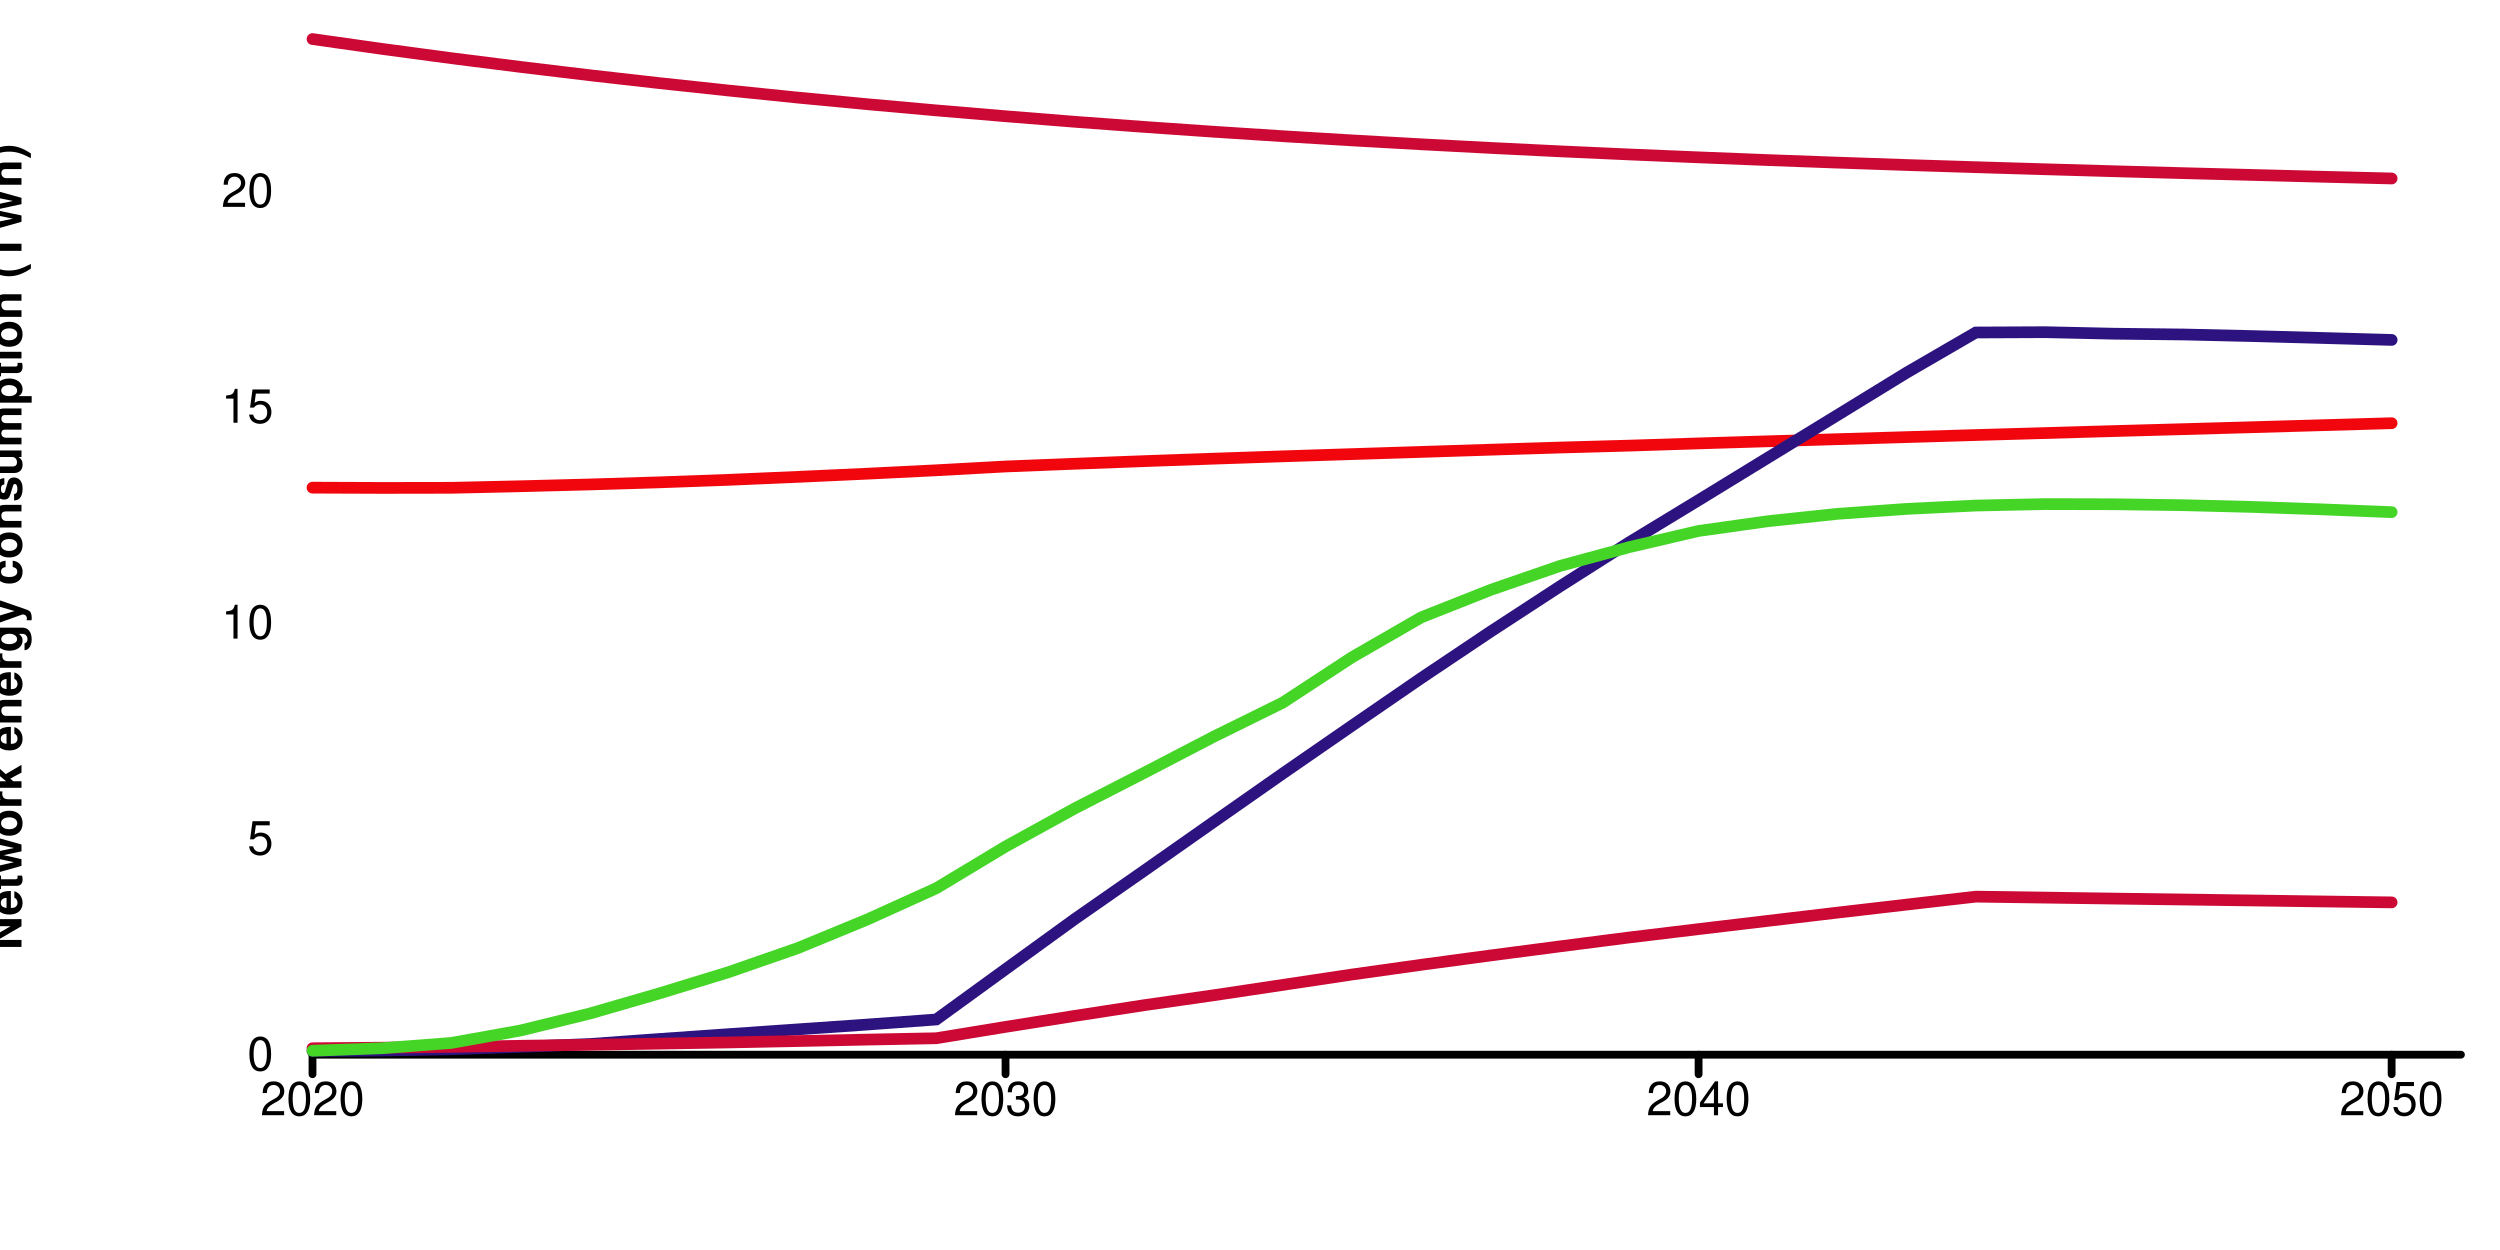
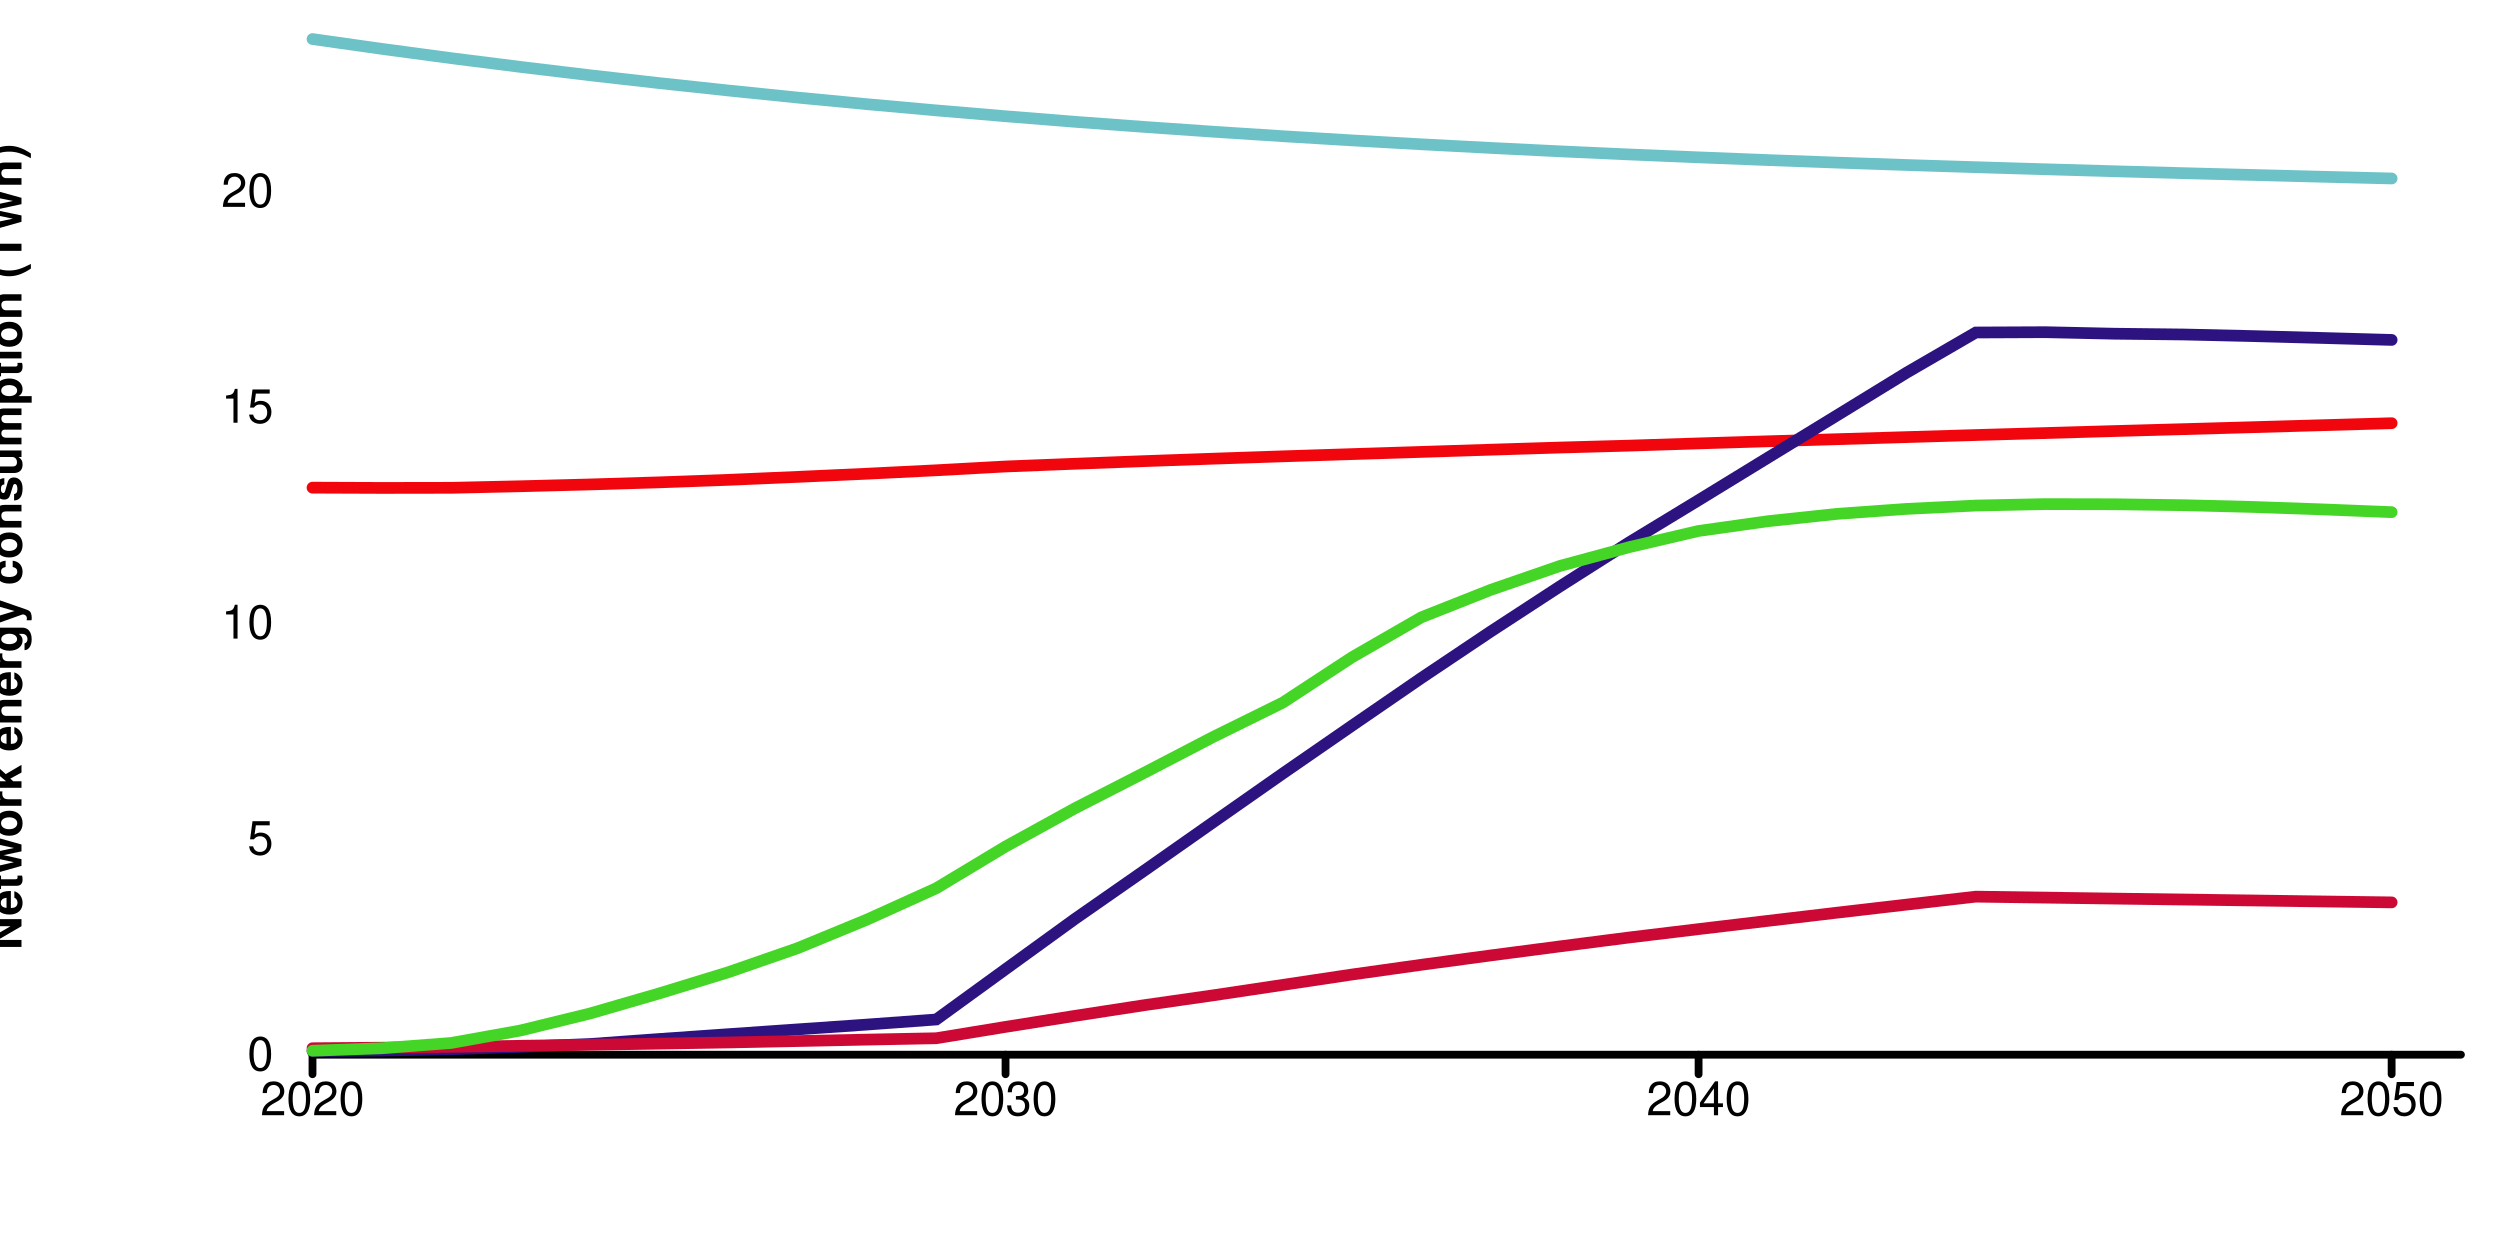
<svg xmlns="http://www.w3.org/2000/svg" width="640" height="320" viewBox="0 0 640 320" style="overflow:display" preserveAspectRatio="xMinYMin meet" overflow="visible">
  <defs>
    <style>
	.data-series path.line { fill-opacity: 0; }
	.data-series path.line.dotted { stroke-dasharray: 12 20 }
	.data-series circle { display: none; }
	.data-series:hover path.line, .data-series.on path.line { stroke-width: 5; }
	.data-series:hover circle, .data-series.on circle { display: inline; }
	.data-series circle:hover, .data-series circle.on { r: 6px!important; fill: black; }
	.grid { font-family: "Helvetica Neue",Helvetica,Arial,"Lucida Grande",sans-serif; }
	.grid line { stroke: rgb(0,0,0); stroke-width: 2; stroke-linecap: round; }
	.grid.grid-x text { text-anchor: middle; dominant-baseline: hanging; transform: translateY(10px); }
	.grid.grid-y text { text-anchor: end; dominant-baseline: middle; transform: translateX(-10px); }
	</style>
  </defs>
  <g class="grid grid-y">
    <line x1="80" y1="270" x2="630" y2="270" data-left="80" />
    <text x="80" y="270" text-anchor="end">0</text>
    <text x="80" y="214.74" text-anchor="end">5</text>
    <text x="80" y="159.479" text-anchor="end">10</text>
    <text x="80" y="104.219" text-anchor="end">15</text>
    <text x="80" y="48.959" text-anchor="end">20</text>
    <text style="text-anchor:middle;dominant-baseline:hanging;font-weight:bold;transform: translateY(140px) rotate(-90deg);">Network energy consumption (TWh)</text>
  </g>
  <g class="grid grid-x">
    <line class="tick" x1="80" y1="270" x2="80" y2="275" />
    <text x="80" y="270" text-anchor="middle">2020</text>
    <line class="tick" x1="257.419" y1="270" x2="257.419" y2="275" />
    <text x="257.419" y="270" text-anchor="middle">2030</text>
    <line class="tick" x1="434.839" y1="270" x2="434.839" y2="275" />
    <text x="434.839" y="270" text-anchor="middle">2040</text>
    <line class="tick" x1="612.258" y1="270" x2="612.258" y2="275" />
    <text x="612.258" y="270" text-anchor="middle">2050</text>
    <text style="text-anchor:middle;dominant-baseline:hanging;font-weight:bold;transform: translateY(140px) rotate(-90deg);" />
  </g>
  <g data-scenario="domestic" class="data-series">
    <path d="M 80.00,124.84L 97.74,124.91L 115.48,124.88L 133.23,124.48L 150.97,124.02L 168.71,123.48L 186.45,122.84L 204.19,122.08L 221.94,121.27L 239.68,120.39L 257.42,119.42L 275.16,118.72L 292.90,118.05L 310.65,117.42L 328.39,116.82L 346.13,116.25L 363.87,115.69L 381.61,115.12L 399.35,114.57L 417.10,114.08L 434.84,113.51L 452.58,112.97L 470.32,112.43L 488.06,111.90L 505.81,111.37L 523.55,110.86L 541.29,110.35L 559.03,109.86L 576.77,109.36L 594.52,108.85L 612.26,108.34" id="Domestic" class="line" stroke="#F1060E" stroke-width="3" stroke-linecap="round" />
    <circle cx="80.00" cy="124.84" data-y="13.134" data-x="2020" r="4" fill="#F1060E" />
    <circle cx="97.74" cy="124.91" data-y="13.128" data-x="2021" r="4" fill="#F1060E" />
    <circle cx="115.48" cy="124.88" data-y="13.131" data-x="2022" r="4" fill="#F1060E" />
    <circle cx="133.23" cy="124.48" data-y="13.167" data-x="2023" r="4" fill="#F1060E" />
    <circle cx="150.97" cy="124.02" data-y="13.208" data-x="2024" r="4" fill="#F1060E" />
    <circle cx="168.71" cy="123.48" data-y="13.257" data-x="2025" r="4" fill="#F1060E" />
    <circle cx="186.45" cy="122.84" data-y="13.315" data-x="2026" r="4" fill="#F1060E" />
    <circle cx="204.19" cy="122.08" data-y="13.384" data-x="2027" r="4" fill="#F1060E" />
    <circle cx="221.94" cy="121.27" data-y="13.457" data-x="2028" r="4" fill="#F1060E" />
    <circle cx="239.68" cy="120.39" data-y="13.537" data-x="2029" r="4" fill="#F1060E" />
    <circle cx="257.42" cy="119.42" data-y="13.625" data-x="2030" r="4" fill="#F1060E" />
    <circle cx="275.16" cy="118.72" data-y="13.688" data-x="2031" r="4" fill="#F1060E" />
    <circle cx="292.90" cy="118.05" data-y="13.749" data-x="2032" r="4" fill="#F1060E" />
    <circle cx="310.65" cy="117.42" data-y="13.806" data-x="2033" r="4" fill="#F1060E" />
    <circle cx="328.39" cy="116.82" data-y="13.860" data-x="2034" r="4" fill="#F1060E" />
    <circle cx="346.13" cy="116.25" data-y="13.911" data-x="2035" r="4" fill="#F1060E" />
    <circle cx="363.87" cy="115.69" data-y="13.962" data-x="2036" r="4" fill="#F1060E" />
    <circle cx="381.61" cy="115.12" data-y="14.014" data-x="2037" r="4" fill="#F1060E" />
    <circle cx="399.35" cy="114.57" data-y="14.063" data-x="2038" r="4" fill="#F1060E" />
    <circle cx="417.10" cy="114.08" data-y="14.108" data-x="2039" r="4" fill="#F1060E" />
    <circle cx="434.84" cy="113.51" data-y="14.159" data-x="2040" r="4" fill="#F1060E" />
    <circle cx="452.58" cy="112.97" data-y="14.208" data-x="2041" r="4" fill="#F1060E" />
    <circle cx="470.32" cy="112.43" data-y="14.257" data-x="2042" r="4" fill="#F1060E" />
    <circle cx="488.06" cy="111.90" data-y="14.305" data-x="2043" r="4" fill="#F1060E" />
    <circle cx="505.81" cy="111.37" data-y="14.353" data-x="2044" r="4" fill="#F1060E" />
    <circle cx="523.55" cy="110.86" data-y="14.399" data-x="2045" r="4" fill="#F1060E" />
    <circle cx="541.29" cy="110.35" data-y="14.445" data-x="2046" r="4" fill="#F1060E" />
    <circle cx="559.03" cy="109.86" data-y="14.490" data-x="2047" r="4" fill="#F1060E" />
    <circle cx="576.77" cy="109.36" data-y="14.535" data-x="2048" r="4" fill="#F1060E" />
    <circle cx="594.52" cy="108.85" data-y="14.581" data-x="2049" r="4" fill="#F1060E" />
    <circle cx="612.26" cy="108.34" data-y="14.627" data-x="2050" r="4" fill="#F1060E" />
  </g>
  <g data-scenario="i-and-c" class="data-series">
-     <path d="M 80.00,10.00L 97.74,12.51L 115.48,14.89L 133.23,17.13L 150.97,19.26L 168.71,21.27L 186.45,23.17L 204.19,24.98L 221.94,26.67L 239.68,28.26L 257.42,29.76L 275.16,31.18L 292.90,32.49L 310.65,33.72L 328.39,34.87L 346.13,35.94L 363.87,36.94L 381.61,37.87L 399.35,38.74L 417.10,39.54L 434.84,40.28L 452.58,40.98L 470.32,41.63L 488.06,42.24L 505.81,42.80L 523.55,43.33L 541.29,43.84L 559.03,44.33L 576.77,44.79L 594.52,45.25L 612.26,45.69" id="I &amp; C" class="line" stroke="#cc0935" stroke-width="3" stroke-linecap="round" />
-     <circle cx="80.00" cy="10.00" data-y="23.525" data-x="2020" r="4" fill="#cc0935" />
-     <circle cx="97.74" cy="12.51" data-y="23.298" data-x="2021" r="4" fill="#cc0935" />
-     <circle cx="115.48" cy="14.89" data-y="23.083" data-x="2022" r="4" fill="#cc0935" />
-     <circle cx="133.23" cy="17.13" data-y="22.880" data-x="2023" r="4" fill="#cc0935" />
-     <circle cx="150.97" cy="19.26" data-y="22.687" data-x="2024" r="4" fill="#cc0935" />
-     <circle cx="168.71" cy="21.27" data-y="22.505" data-x="2025" r="4" fill="#cc0935" />
-     <circle cx="186.45" cy="23.17" data-y="22.333" data-x="2026" r="4" fill="#cc0935" />
-     <circle cx="204.19" cy="24.98" data-y="22.170" data-x="2027" r="4" fill="#cc0935" />
-     <circle cx="221.94" cy="26.67" data-y="22.017" data-x="2028" r="4" fill="#cc0935" />
-     <circle cx="239.68" cy="28.26" data-y="21.873" data-x="2029" r="4" fill="#cc0935" />
-     <circle cx="257.42" cy="29.76" data-y="21.737" data-x="2030" r="4" fill="#cc0935" />
-     <circle cx="275.16" cy="31.18" data-y="21.609" data-x="2031" r="4" fill="#cc0935" />
-     <circle cx="292.90" cy="32.49" data-y="21.490" data-x="2032" r="4" fill="#cc0935" />
-     <circle cx="310.65" cy="33.72" data-y="21.379" data-x="2033" r="4" fill="#cc0935" />
-     <circle cx="328.39" cy="34.87" data-y="21.275" data-x="2034" r="4" fill="#cc0935" />
-     <circle cx="346.13" cy="35.94" data-y="21.178" data-x="2035" r="4" fill="#cc0935" />
-     <circle cx="363.87" cy="36.94" data-y="21.087" data-x="2036" r="4" fill="#cc0935" />
-     <circle cx="381.61" cy="37.87" data-y="21.003" data-x="2037" r="4" fill="#cc0935" />
-     <circle cx="399.35" cy="38.74" data-y="20.925" data-x="2038" r="4" fill="#cc0935" />
-     <circle cx="417.10" cy="39.54" data-y="20.852" data-x="2039" r="4" fill="#cc0935" />
-     <circle cx="434.84" cy="40.28" data-y="20.785" data-x="2040" r="4" fill="#cc0935" />
-     <circle cx="452.58" cy="40.98" data-y="20.722" data-x="2041" r="4" fill="#cc0935" />
-     <circle cx="470.32" cy="41.63" data-y="20.663" data-x="2042" r="4" fill="#cc0935" />
-     <circle cx="488.06" cy="42.24" data-y="20.608" data-x="2043" r="4" fill="#cc0935" />
-     <circle cx="505.81" cy="42.80" data-y="20.557" data-x="2044" r="4" fill="#cc0935" />
-     <circle cx="523.55" cy="43.33" data-y="20.509" data-x="2045" r="4" fill="#cc0935" />
-     <circle cx="541.29" cy="43.84" data-y="20.463" data-x="2046" r="4" fill="#cc0935" />
-     <circle cx="559.03" cy="44.33" data-y="20.419" data-x="2047" r="4" fill="#cc0935" />
-     <circle cx="576.77" cy="44.79" data-y="20.377" data-x="2048" r="4" fill="#cc0935" />
-     <circle cx="594.52" cy="45.25" data-y="20.336" data-x="2049" r="4" fill="#cc0935" />
-     <circle cx="612.26" cy="45.69" data-y="20.296" data-x="2050" r="4" fill="#cc0935" />
+     <path d="M 80.00,10.00L 97.74,12.51L 115.48,14.89L 133.23,17.13L 150.97,19.26L 168.71,21.27L 186.45,23.17L 204.19,24.98L 221.94,26.67L 239.68,28.26L 257.42,29.76L 275.16,31.18L 292.90,32.49L 310.65,33.72L 328.39,34.87L 346.13,35.94L 363.87,36.94L 381.61,37.87L 399.35,38.74L 417.10,39.54L 434.84,40.28L 452.58,40.98L 470.32,41.63L 488.06,42.24L 505.81,42.80L 523.55,43.33L 541.29,43.84L 559.03,44.33L 576.77,44.79L 594.52,45.25L 612.26,45.69" id="I &amp; C" class="line" stroke="#6DC2C7" stroke-width="3" stroke-linecap="round" />
+     <circle cx="80.00" cy="10.00" data-y="23.525" data-x="2020" r="4" fill="#6DC2C7" />
+     <circle cx="97.74" cy="12.51" data-y="23.298" data-x="2021" r="4" fill="#6DC2C7" />
+     <circle cx="115.48" cy="14.89" data-y="23.083" data-x="2022" r="4" fill="#6DC2C7" />
+     <circle cx="133.23" cy="17.13" data-y="22.880" data-x="2023" r="4" fill="#6DC2C7" />
+     <circle cx="150.97" cy="19.26" data-y="22.687" data-x="2024" r="4" fill="#6DC2C7" />
+     <circle cx="168.71" cy="21.27" data-y="22.505" data-x="2025" r="4" fill="#6DC2C7" />
+     <circle cx="186.45" cy="23.17" data-y="22.333" data-x="2026" r="4" fill="#6DC2C7" />
+     <circle cx="204.19" cy="24.98" data-y="22.170" data-x="2027" r="4" fill="#6DC2C7" />
+     <circle cx="221.94" cy="26.67" data-y="22.017" data-x="2028" r="4" fill="#6DC2C7" />
+     <circle cx="239.68" cy="28.26" data-y="21.873" data-x="2029" r="4" fill="#6DC2C7" />
+     <circle cx="257.42" cy="29.76" data-y="21.737" data-x="2030" r="4" fill="#6DC2C7" />
+     <circle cx="275.16" cy="31.18" data-y="21.609" data-x="2031" r="4" fill="#6DC2C7" />
+     <circle cx="292.90" cy="32.49" data-y="21.490" data-x="2032" r="4" fill="#6DC2C7" />
+     <circle cx="310.65" cy="33.72" data-y="21.379" data-x="2033" r="4" fill="#6DC2C7" />
+     <circle cx="328.39" cy="34.87" data-y="21.275" data-x="2034" r="4" fill="#6DC2C7" />
+     <circle cx="346.13" cy="35.94" data-y="21.178" data-x="2035" r="4" fill="#6DC2C7" />
+     <circle cx="363.87" cy="36.94" data-y="21.087" data-x="2036" r="4" fill="#6DC2C7" />
+     <circle cx="381.61" cy="37.87" data-y="21.003" data-x="2037" r="4" fill="#6DC2C7" />
+     <circle cx="399.35" cy="38.74" data-y="20.925" data-x="2038" r="4" fill="#6DC2C7" />
+     <circle cx="417.10" cy="39.54" data-y="20.852" data-x="2039" r="4" fill="#6DC2C7" />
+     <circle cx="434.84" cy="40.28" data-y="20.785" data-x="2040" r="4" fill="#6DC2C7" />
+     <circle cx="452.58" cy="40.98" data-y="20.722" data-x="2041" r="4" fill="#6DC2C7" />
+     <circle cx="470.32" cy="41.63" data-y="20.663" data-x="2042" r="4" fill="#6DC2C7" />
+     <circle cx="488.06" cy="42.24" data-y="20.608" data-x="2043" r="4" fill="#6DC2C7" />
+     <circle cx="505.81" cy="42.80" data-y="20.557" data-x="2044" r="4" fill="#6DC2C7" />
+     <circle cx="523.55" cy="43.33" data-y="20.509" data-x="2045" r="4" fill="#6DC2C7" />
+     <circle cx="541.29" cy="43.84" data-y="20.463" data-x="2046" r="4" fill="#6DC2C7" />
+     <circle cx="559.03" cy="44.33" data-y="20.419" data-x="2047" r="4" fill="#6DC2C7" />
+     <circle cx="576.77" cy="44.79" data-y="20.377" data-x="2048" r="4" fill="#6DC2C7" />
+     <circle cx="594.52" cy="45.25" data-y="20.336" data-x="2049" r="4" fill="#6DC2C7" />
+     <circle cx="612.26" cy="45.69" data-y="20.296" data-x="2050" r="4" fill="#6DC2C7" />
  </g>
  <g data-scenario="heat-pumps---domestic" class="data-series">
    <path d="M 80.00,269.05L 97.74,268.94L 115.48,268.61L 133.23,267.99L 150.97,267.27L 168.71,265.99L 186.45,264.75L 204.19,263.52L 221.94,262.29L 239.68,260.99L 257.42,248.11L 275.16,235.26L 292.90,222.90L 310.65,210.44L 328.39,198.02L 346.13,185.76L 363.87,173.57L 381.61,161.68L 399.35,150.11L 417.10,138.82L 434.84,128.04L 452.58,117.17L 470.32,106.31L 488.06,95.42L 505.81,85.12L 523.55,85.04L 541.29,85.43L 559.03,85.63L 576.77,86.04L 594.52,86.52L 612.26,87.02" id="Heat pumps - domestic" class="line" stroke="#2D137F" stroke-width="3" stroke-linecap="round" />
    <circle cx="80.00" cy="269.05" data-y="0.086" data-x="2020" r="4" fill="#2D137F" />
    <circle cx="97.74" cy="268.94" data-y="0.096" data-x="2021" r="4" fill="#2D137F" />
    <circle cx="115.48" cy="268.61" data-y="0.126" data-x="2022" r="4" fill="#2D137F" />
    <circle cx="133.23" cy="267.99" data-y="0.182" data-x="2023" r="4" fill="#2D137F" />
    <circle cx="150.97" cy="267.27" data-y="0.247" data-x="2024" r="4" fill="#2D137F" />
    <circle cx="168.71" cy="265.99" data-y="0.363" data-x="2025" r="4" fill="#2D137F" />
    <circle cx="186.45" cy="264.75" data-y="0.475" data-x="2026" r="4" fill="#2D137F" />
    <circle cx="204.19" cy="263.52" data-y="0.586" data-x="2027" r="4" fill="#2D137F" />
    <circle cx="221.94" cy="262.29" data-y="0.698" data-x="2028" r="4" fill="#2D137F" />
    <circle cx="239.68" cy="260.99" data-y="0.815" data-x="2029" r="4" fill="#2D137F" />
    <circle cx="257.42" cy="248.11" data-y="1.981" data-x="2030" r="4" fill="#2D137F" />
    <circle cx="275.16" cy="235.26" data-y="3.143" data-x="2031" r="4" fill="#2D137F" />
    <circle cx="292.90" cy="222.90" data-y="4.262" data-x="2032" r="4" fill="#2D137F" />
    <circle cx="310.65" cy="210.44" data-y="5.389" data-x="2033" r="4" fill="#2D137F" />
    <circle cx="328.39" cy="198.02" data-y="6.513" data-x="2034" r="4" fill="#2D137F" />
    <circle cx="346.13" cy="185.76" data-y="7.622" data-x="2035" r="4" fill="#2D137F" />
    <circle cx="363.87" cy="173.57" data-y="8.725" data-x="2036" r="4" fill="#2D137F" />
    <circle cx="381.61" cy="161.68" data-y="9.801" data-x="2037" r="4" fill="#2D137F" />
    <circle cx="399.35" cy="150.11" data-y="10.848" data-x="2038" r="4" fill="#2D137F" />
    <circle cx="417.10" cy="138.82" data-y="11.869" data-x="2039" r="4" fill="#2D137F" />
    <circle cx="434.84" cy="128.04" data-y="12.845" data-x="2040" r="4" fill="#2D137F" />
    <circle cx="452.58" cy="117.17" data-y="13.828" data-x="2041" r="4" fill="#2D137F" />
    <circle cx="470.32" cy="106.31" data-y="14.811" data-x="2042" r="4" fill="#2D137F" />
    <circle cx="488.06" cy="95.42" data-y="15.796" data-x="2043" r="4" fill="#2D137F" />
    <circle cx="505.81" cy="85.12" data-y="16.728" data-x="2044" r="4" fill="#2D137F" />
    <circle cx="523.55" cy="85.04" data-y="16.735" data-x="2045" r="4" fill="#2D137F" />
    <circle cx="541.29" cy="85.43" data-y="16.700" data-x="2046" r="4" fill="#2D137F" />
    <circle cx="559.03" cy="85.63" data-y="16.682" data-x="2047" r="4" fill="#2D137F" />
    <circle cx="576.77" cy="86.04" data-y="16.645" data-x="2048" r="4" fill="#2D137F" />
    <circle cx="594.52" cy="86.52" data-y="16.601" data-x="2049" r="4" fill="#2D137F" />
    <circle cx="612.26" cy="87.02" data-y="16.556" data-x="2050" r="4" fill="#2D137F" />
  </g>
  <g data-scenario="heat-pumps---i-and-c" class="data-series">
    <path d="M 80.00,268.35L 97.74,268.21L 115.48,267.99L 133.23,267.72L 150.97,267.46L 168.71,267.17L 186.45,266.87L 204.19,266.51L 221.94,266.14L 239.68,265.79L 257.42,262.88L 275.16,260.06L 292.90,257.33L 310.65,254.79L 328.39,252.13L 346.13,249.47L 363.87,246.98L 381.61,244.59L 399.35,242.27L 417.10,239.99L 434.84,237.85L 452.58,235.74L 470.32,233.64L 488.06,231.58L 505.81,229.54L 523.55,229.79L 541.29,230.04L 559.03,230.28L 576.77,230.52L 594.52,230.77L 612.26,231.01" id="Heat pumps - I &amp; C" class="line" stroke="#cc0935" stroke-width="3" stroke-linecap="round" />
    <circle cx="80.00" cy="268.35" data-y="0.149" data-x="2020" r="4" fill="#cc0935" />
    <circle cx="97.74" cy="268.21" data-y="0.162" data-x="2021" r="4" fill="#cc0935" />
    <circle cx="115.48" cy="267.99" data-y="0.182" data-x="2022" r="4" fill="#cc0935" />
    <circle cx="133.23" cy="267.72" data-y="0.206" data-x="2023" r="4" fill="#cc0935" />
    <circle cx="150.97" cy="267.46" data-y="0.230" data-x="2024" r="4" fill="#cc0935" />
    <circle cx="168.71" cy="267.17" data-y="0.256" data-x="2025" r="4" fill="#cc0935" />
    <circle cx="186.45" cy="266.87" data-y="0.283" data-x="2026" r="4" fill="#cc0935" />
    <circle cx="204.19" cy="266.51" data-y="0.316" data-x="2027" r="4" fill="#cc0935" />
    <circle cx="221.94" cy="266.14" data-y="0.349" data-x="2028" r="4" fill="#cc0935" />
    <circle cx="239.68" cy="265.79" data-y="0.381" data-x="2029" r="4" fill="#cc0935" />
    <circle cx="257.42" cy="262.88" data-y="0.644" data-x="2030" r="4" fill="#cc0935" />
    <circle cx="275.16" cy="260.06" data-y="0.899" data-x="2031" r="4" fill="#cc0935" />
    <circle cx="292.90" cy="257.33" data-y="1.146" data-x="2032" r="4" fill="#cc0935" />
    <circle cx="310.65" cy="254.79" data-y="1.376" data-x="2033" r="4" fill="#cc0935" />
    <circle cx="328.39" cy="252.13" data-y="1.617" data-x="2034" r="4" fill="#cc0935" />
    <circle cx="346.13" cy="249.47" data-y="1.858" data-x="2035" r="4" fill="#cc0935" />
    <circle cx="363.87" cy="246.98" data-y="2.083" data-x="2036" r="4" fill="#cc0935" />
    <circle cx="381.61" cy="244.59" data-y="2.299" data-x="2037" r="4" fill="#cc0935" />
    <circle cx="399.35" cy="242.27" data-y="2.509" data-x="2038" r="4" fill="#cc0935" />
    <circle cx="417.10" cy="239.99" data-y="2.715" data-x="2039" r="4" fill="#cc0935" />
    <circle cx="434.84" cy="237.85" data-y="2.909" data-x="2040" r="4" fill="#cc0935" />
    <circle cx="452.58" cy="235.74" data-y="3.100" data-x="2041" r="4" fill="#cc0935" />
    <circle cx="470.32" cy="233.64" data-y="3.290" data-x="2042" r="4" fill="#cc0935" />
    <circle cx="488.06" cy="231.58" data-y="3.476" data-x="2043" r="4" fill="#cc0935" />
    <circle cx="505.81" cy="229.54" data-y="3.661" data-x="2044" r="4" fill="#cc0935" />
    <circle cx="523.55" cy="229.79" data-y="3.638" data-x="2045" r="4" fill="#cc0935" />
    <circle cx="541.29" cy="230.04" data-y="3.616" data-x="2046" r="4" fill="#cc0935" />
    <circle cx="559.03" cy="230.28" data-y="3.594" data-x="2047" r="4" fill="#cc0935" />
    <circle cx="576.77" cy="230.52" data-y="3.572" data-x="2048" r="4" fill="#cc0935" />
    <circle cx="594.52" cy="230.77" data-y="3.550" data-x="2049" r="4" fill="#cc0935" />
    <circle cx="612.26" cy="231.01" data-y="3.528" data-x="2050" r="4" fill="#cc0935" />
  </g>
  <g data-scenario="ev" class="data-series">
    <path d="M 80.00,268.99L 97.74,268.35L 115.48,267.00L 133.23,263.81L 150.97,259.47L 168.71,254.33L 186.45,248.89L 204.19,242.73L 221.94,235.42L 239.68,227.39L 257.42,216.71L 275.16,206.94L 292.90,197.85L 310.65,188.62L 328.39,179.87L 346.13,168.25L 363.87,158.03L 381.61,151.01L 399.35,144.88L 417.10,140.06L 434.84,135.92L 452.58,133.43L 470.32,131.55L 488.06,130.28L 505.81,129.42L 523.55,129.05L 541.29,129.09L 559.03,129.33L 576.77,129.78L 594.52,130.40L 612.26,131.11" id="EV" class="line" stroke="#45D526" stroke-width="3" stroke-linecap="round" />
    <circle cx="80.00" cy="268.99" data-y="0.091" data-x="2020" r="4" fill="#45D526" />
    <circle cx="97.74" cy="268.35" data-y="0.149" data-x="2021" r="4" fill="#45D526" />
    <circle cx="115.48" cy="267.00" data-y="0.271" data-x="2022" r="4" fill="#45D526" />
    <circle cx="133.23" cy="263.81" data-y="0.560" data-x="2023" r="4" fill="#45D526" />
    <circle cx="150.97" cy="259.47" data-y="0.953" data-x="2024" r="4" fill="#45D526" />
    <circle cx="168.71" cy="254.33" data-y="1.418" data-x="2025" r="4" fill="#45D526" />
    <circle cx="186.45" cy="248.89" data-y="1.910" data-x="2026" r="4" fill="#45D526" />
    <circle cx="204.19" cy="242.73" data-y="2.467" data-x="2027" r="4" fill="#45D526" />
    <circle cx="221.94" cy="235.42" data-y="3.129" data-x="2028" r="4" fill="#45D526" />
    <circle cx="239.68" cy="227.39" data-y="3.855" data-x="2029" r="4" fill="#45D526" />
    <circle cx="257.42" cy="216.71" data-y="4.822" data-x="2030" r="4" fill="#45D526" />
    <circle cx="275.16" cy="206.94" data-y="5.706" data-x="2031" r="4" fill="#45D526" />
    <circle cx="292.90" cy="197.85" data-y="6.528" data-x="2032" r="4" fill="#45D526" />
    <circle cx="310.65" cy="188.62" data-y="7.363" data-x="2033" r="4" fill="#45D526" />
    <circle cx="328.39" cy="179.87" data-y="8.155" data-x="2034" r="4" fill="#45D526" />
    <circle cx="346.13" cy="168.25" data-y="9.206" data-x="2035" r="4" fill="#45D526" />
    <circle cx="363.87" cy="158.03" data-y="10.131" data-x="2036" r="4" fill="#45D526" />
    <circle cx="381.61" cy="151.01" data-y="10.766" data-x="2037" r="4" fill="#45D526" />
    <circle cx="399.35" cy="144.88" data-y="11.321" data-x="2038" r="4" fill="#45D526" />
    <circle cx="417.10" cy="140.06" data-y="11.757" data-x="2039" r="4" fill="#45D526" />
    <circle cx="434.84" cy="135.92" data-y="12.132" data-x="2040" r="4" fill="#45D526" />
    <circle cx="452.58" cy="133.43" data-y="12.357" data-x="2041" r="4" fill="#45D526" />
    <circle cx="470.32" cy="131.55" data-y="12.527" data-x="2042" r="4" fill="#45D526" />
    <circle cx="488.06" cy="130.28" data-y="12.642" data-x="2043" r="4" fill="#45D526" />
    <circle cx="505.81" cy="129.42" data-y="12.720" data-x="2044" r="4" fill="#45D526" />
    <circle cx="523.55" cy="129.05" data-y="12.753" data-x="2045" r="4" fill="#45D526" />
    <circle cx="541.29" cy="129.09" data-y="12.750" data-x="2046" r="4" fill="#45D526" />
    <circle cx="559.03" cy="129.33" data-y="12.728" data-x="2047" r="4" fill="#45D526" />
    <circle cx="576.77" cy="129.78" data-y="12.687" data-x="2048" r="4" fill="#45D526" />
    <circle cx="594.52" cy="130.40" data-y="12.631" data-x="2049" r="4" fill="#45D526" />
    <circle cx="612.26" cy="131.11" data-y="12.567" data-x="2050" r="4" fill="#45D526" />
  </g>
</svg>
